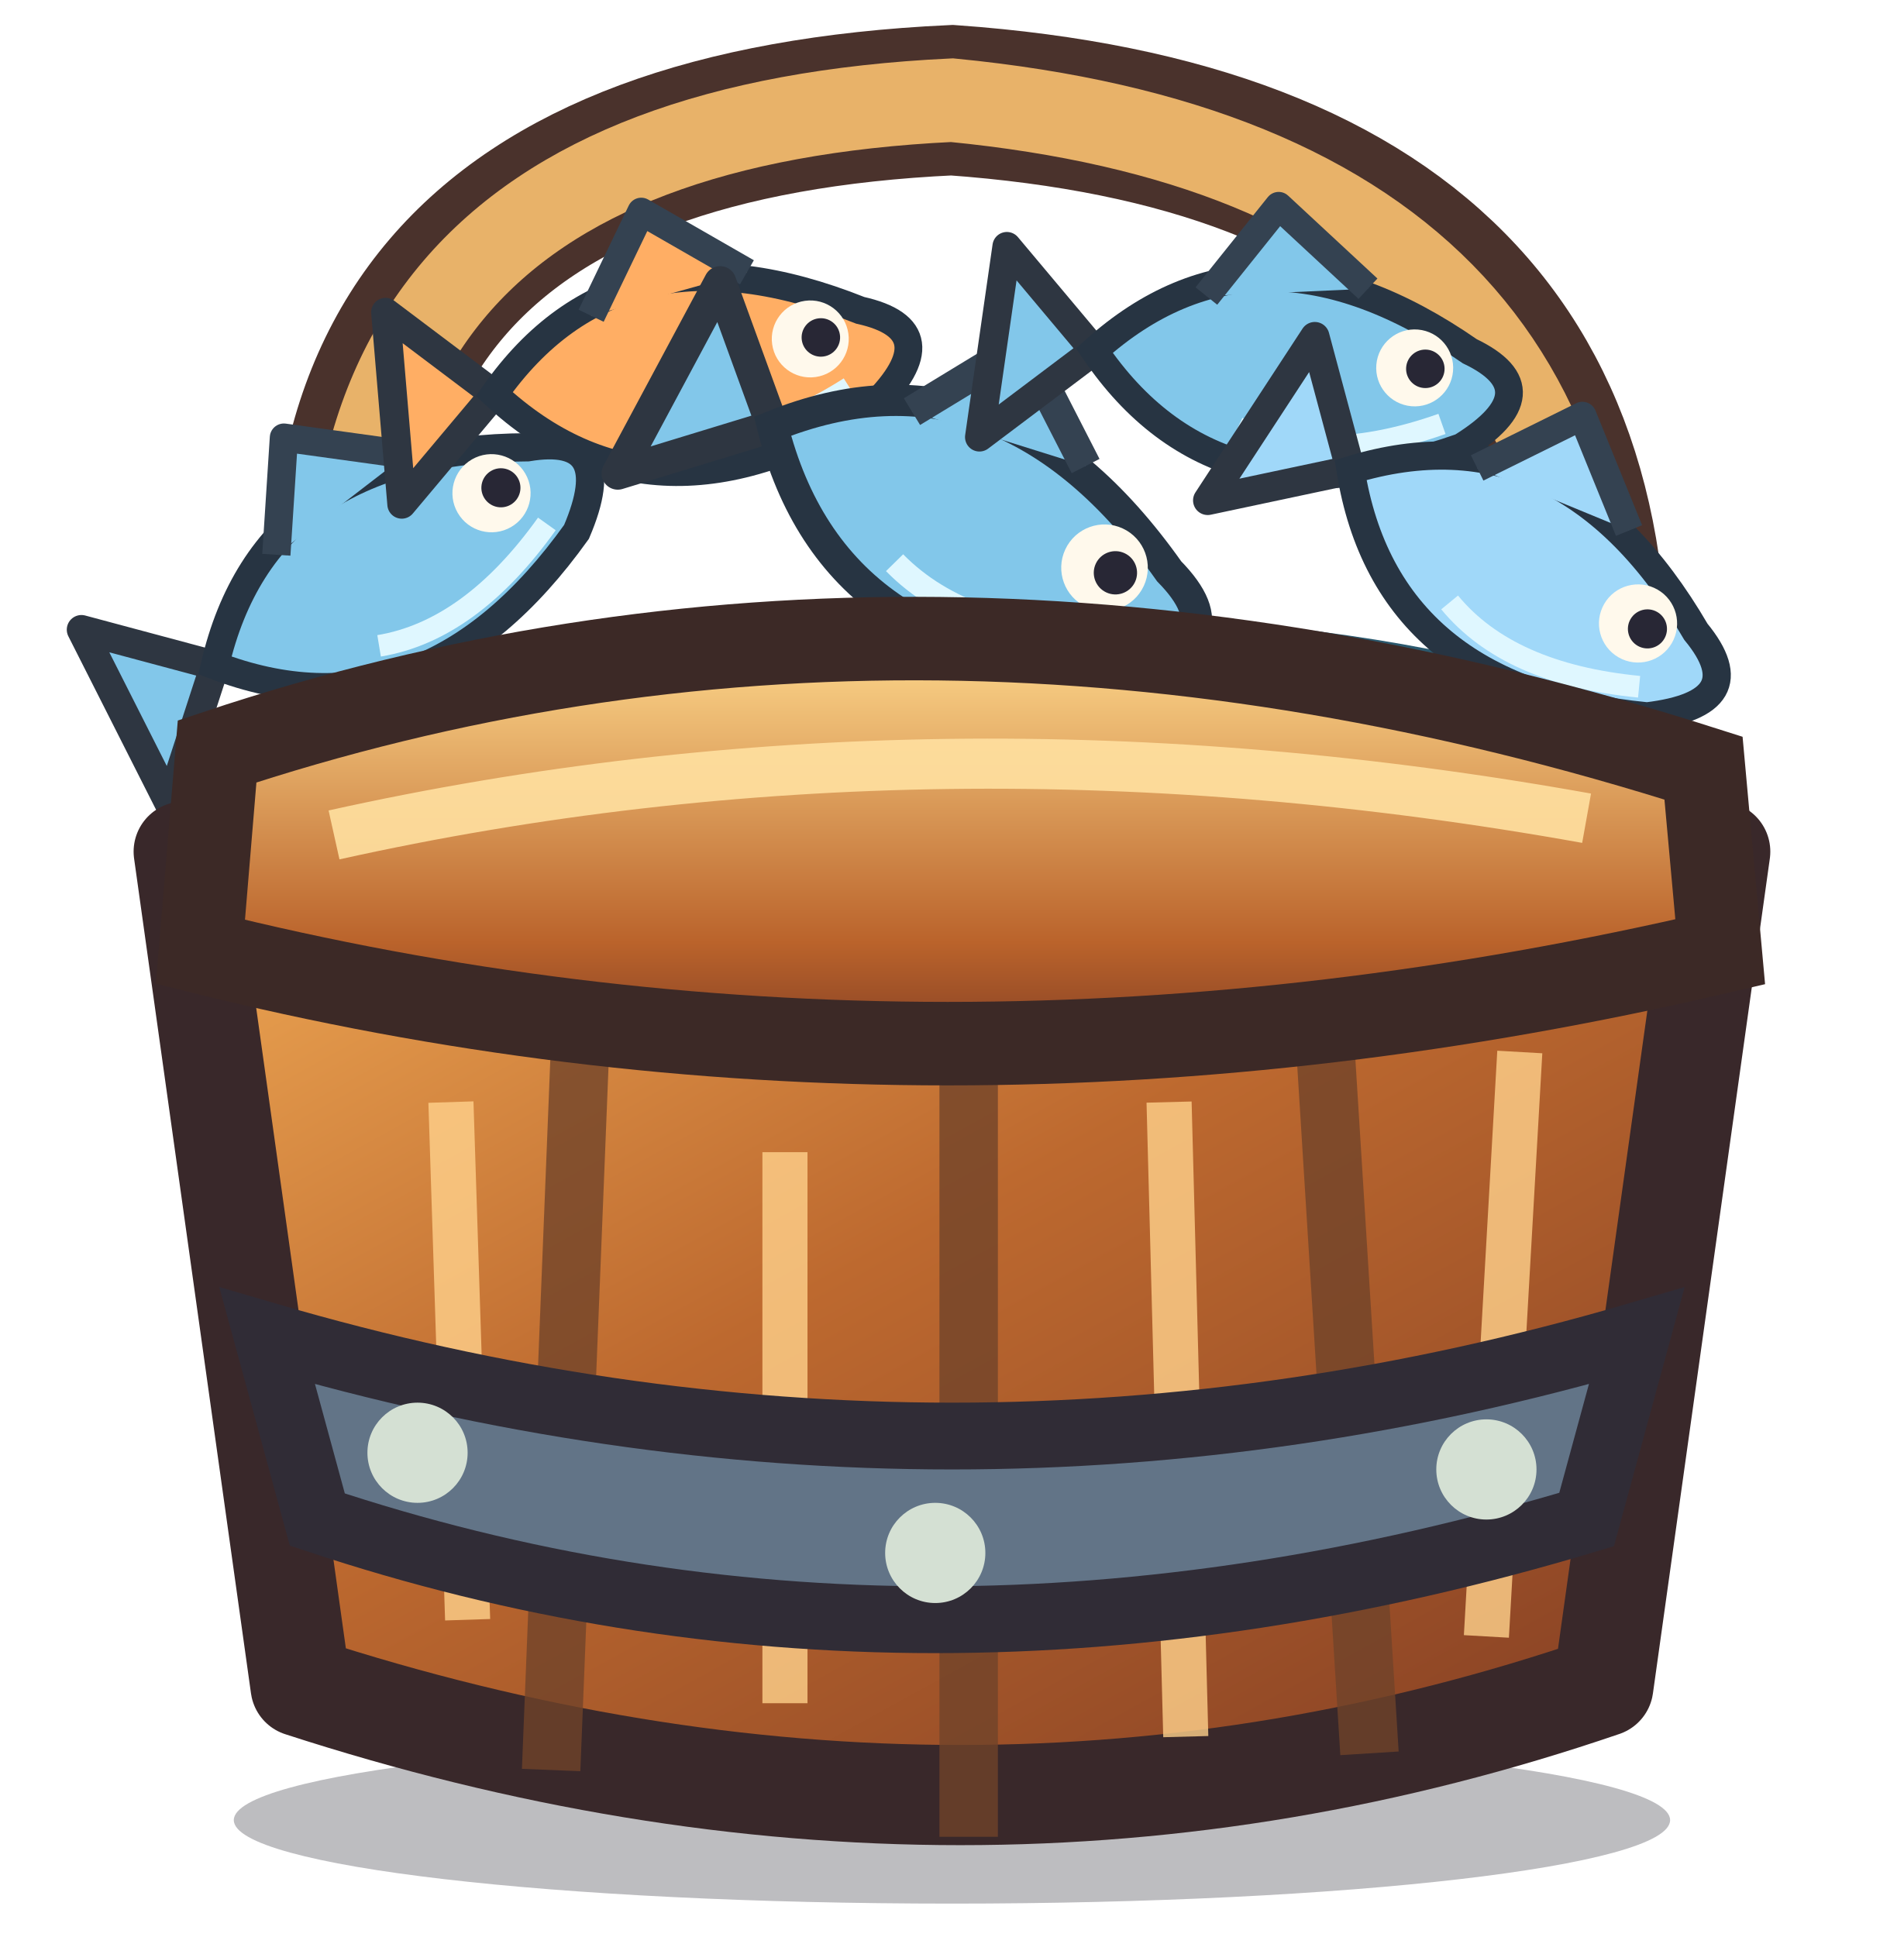
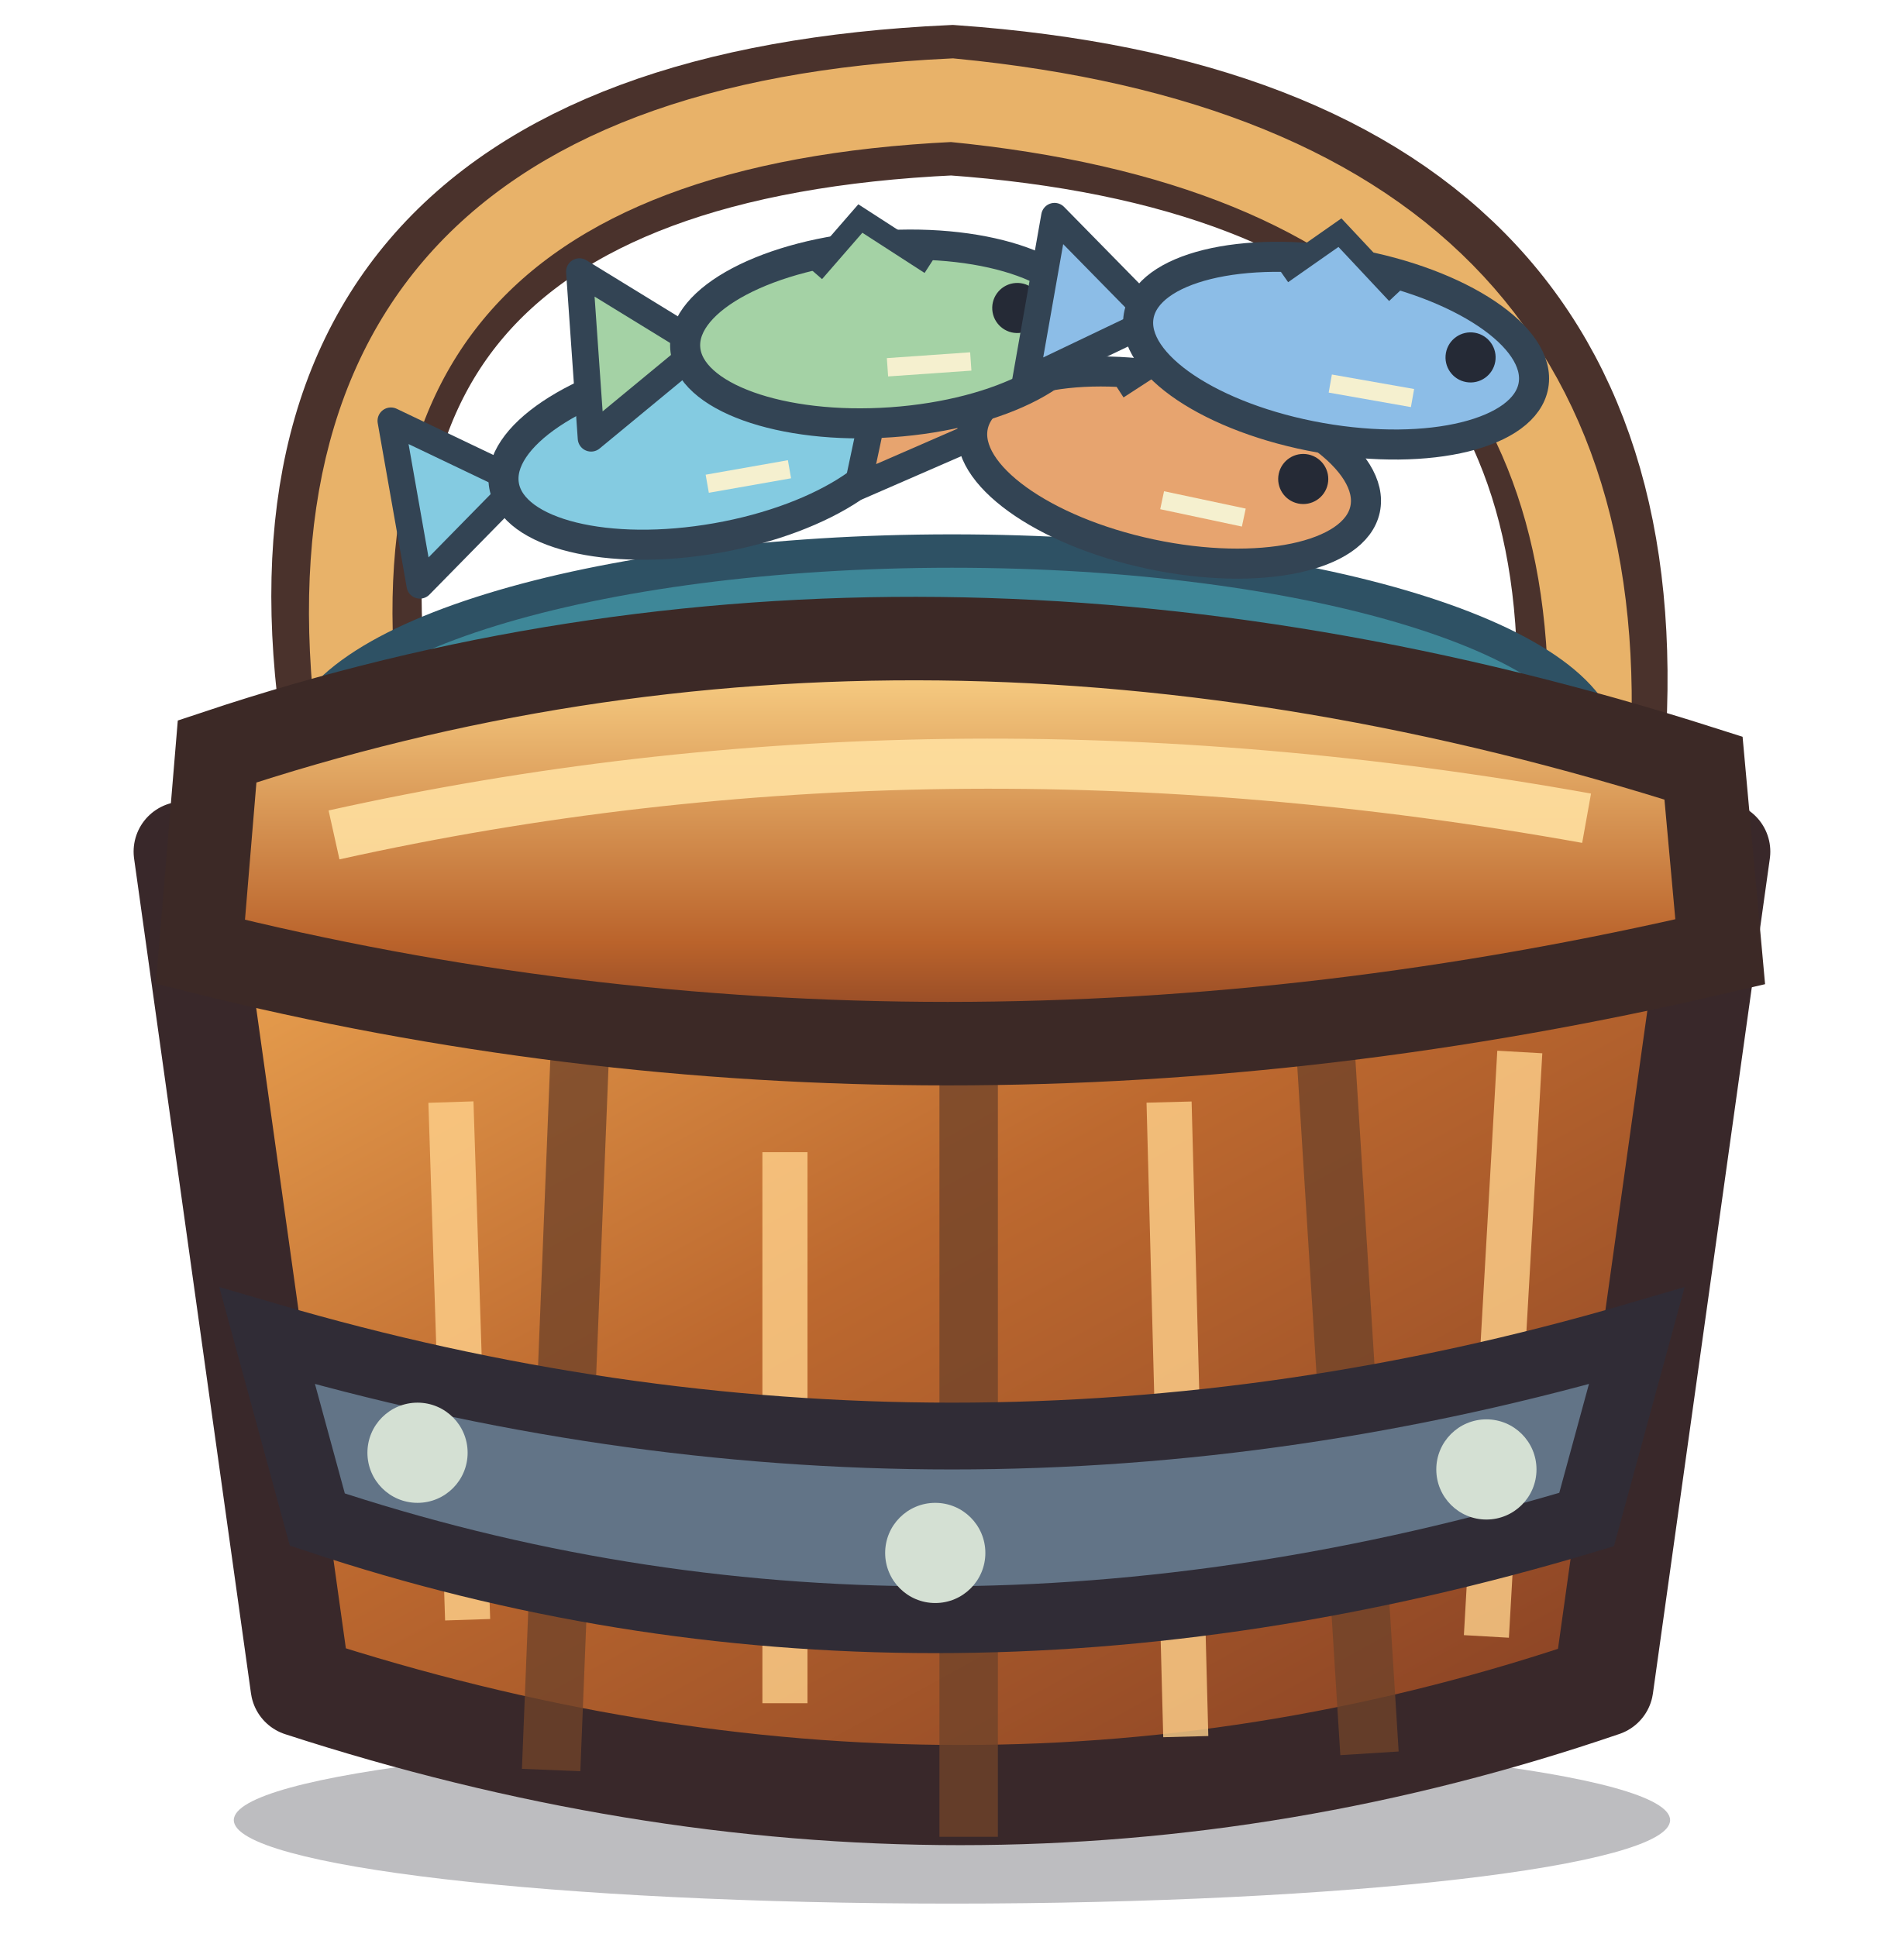
<svg xmlns="http://www.w3.org/2000/svg" viewBox="0 0 114 116" role="img" aria-label="Ведро с рыбой, состояние mid">
  <defs>
    <linearGradient id="wood" x1="0" x2=".9" y1="0" y2="1">
      <stop stop-color="#f0aa55" />
      <stop offset=".46" stop-color="#bd692f" />
      <stop offset="1" stop-color="#864024" />
    </linearGradient>
    <linearGradient id="rim" x1="0" x2="0" y1="0" y2="1">
      <stop stop-color="#ffda8d" />
      <stop offset=".75" stop-color="#ba632b" />
      <stop offset="1" stop-color="#864125" />
    </linearGradient>
  </defs>
  <ellipse cx="57" cy="109" rx="43" ry="5" fill="#21202b" opacity=".3" />
  <path d="M22 47Q14 8 57 6Q99 9 95 47" fill="none" stroke="#4a322c" stroke-width="9" stroke-linecap="round" />
  <path d="M22 47Q15 8 57 6Q98 10 95 47" stroke="#e8b269" stroke-width="5" fill="none" stroke-linecap="round" />
-   <ellipse cx="57" cy="47" rx="42" ry="9" fill="#49a7c7" stroke="#2b596e" stroke-width="3" />
-   <g transform="translate(23 34) rotate(-30) scale(0.65)">
-     <path d="M-18 0L-27 -9L-28 9Z" fill="#82c7ea" stroke="#2e3641" stroke-width="2.7" stroke-linejoin="round" />
-     <path d="M-18 0Q-4 -15 17 -3Q25 0 17 6Q-5 16 -18 0Z" fill="#82c7ea" stroke="#273442" stroke-width="2.6" />
-     <path d="M-8 -6L-2 -15L7 -8" fill="#82c7ea" stroke="#344251" stroke-width="2.6" stroke-linejoin="round" />
-     <path d="M-4 6Q4 9 15 4" stroke="#dff7ff" stroke-width="2" fill="none" />
-     <circle cx="12" cy="-1" r="3.6" fill="#fff9ec" />
-     <circle cx="13" cy="-1" r="1.8" fill="#282735" />
-   </g>
-   <g transform="translate(41 22) rotate(-8) scale(0.64)">
-     <path d="M-18 0L-27 -9L-28 9Z" fill="#ffae64" stroke="#2e3641" stroke-width="2.7" stroke-linejoin="round" />
-     <path d="M-18 0Q-4 -15 17 -3Q25 0 17 6Q-5 16 -18 0Z" fill="#ffae64" stroke="#273442" stroke-width="2.6" />
-     <path d="M-8 -6L-2 -15L7 -8" fill="#ffae64" stroke="#344251" stroke-width="2.6" stroke-linejoin="round" />
-     <path d="M-4 6Q4 9 15 4" stroke="#dff7ff" stroke-width="2" fill="none" />
-     <circle cx="12" cy="-1" r="3.6" fill="#fff9ec" />
-     <circle cx="13" cy="-1" r="1.8" fill="#282735" />
-   </g>
-   <g transform="translate(58 31) rotate(25) scale(0.72)">
-     <path d="M-18 0L-27 -9L-28 9Z" fill="#82c7ea" stroke="#2e3641" stroke-width="2.7" stroke-linejoin="round" />
-     <path d="M-18 0Q-4 -15 17 -3Q25 0 17 6Q-5 16 -18 0Z" fill="#82c7ea" stroke="#273442" stroke-width="2.6" />
-     <path d="M-8 -6L-2 -15L7 -8" fill="#82c7ea" stroke="#344251" stroke-width="2.6" stroke-linejoin="round" />
-     <path d="M-4 6Q4 9 15 4" stroke="#dff7ff" stroke-width="2" fill="none" />
-     <circle cx="12" cy="-1" r="3.6" fill="#fff9ec" />
-     <circle cx="13" cy="-1" r="1.8" fill="#282735" />
-   </g>
-   <g transform="translate(77 22) rotate(5) scale(0.64)">
-     <path d="M-18 0L-27 -9L-28 9Z" fill="#82c7ea" stroke="#2e3641" stroke-width="2.7" stroke-linejoin="round" />
-     <path d="M-18 0Q-4 -15 17 -3Q25 0 17 6Q-5 16 -18 0Z" fill="#82c7ea" stroke="#273442" stroke-width="2.6" />
-     <path d="M-8 -6L-2 -15L7 -8" fill="#82c7ea" stroke="#344251" stroke-width="2.6" stroke-linejoin="round" />
-     <path d="M-4 6Q4 9 15 4" stroke="#dff7ff" stroke-width="2" fill="none" />
-     <circle cx="12" cy="-1" r="3.6" fill="#fff9ec" />
-     <circle cx="13" cy="-1" r="1.8" fill="#282735" />
-   </g>
-   <g transform="translate(91 34) rotate(30) scale(0.65)">
-     <path d="M-18 0L-27 -9L-28 9Z" fill="#a0d8f9" stroke="#2e3641" stroke-width="2.7" stroke-linejoin="round" />
-     <path d="M-18 0Q-4 -15 17 -3Q25 0 17 6Q-5 16 -18 0Z" fill="#a0d8f9" stroke="#273442" stroke-width="2.6" />
-     <path d="M-8 -6L-2 -15L7 -8" fill="#a0d8f9" stroke="#344251" stroke-width="2.6" stroke-linejoin="round" />
-     <path d="M-4 6Q4 9 15 4" stroke="#dff7ff" stroke-width="2" fill="none" />
-     <circle cx="12" cy="-1" r="3.6" fill="#fff9ec" />
-     <circle cx="13" cy="-1" r="1.8" fill="#282735" />
-   </g>
+   <ellipse cx="57" cy="47" rx="42" ry="9" fill="#4d3326" stroke="#2b2020" stroke-width="3" />
  <path d="M11 51Q57 61 103 51L96 101Q58 114 18 101Z" fill="url(#wood)" stroke="#39282a" stroke-width="6" stroke-linejoin="round" />
  <path d="M35 56L33 106M58 62L58 110M79 57L82 105" stroke="#704329" stroke-width="3.5" opacity=".78" />
  <path d="M27 66L28 97M47 69L47 102M70 66L71 104M91 63L89 98" stroke="#ffd18b" stroke-width="2.7" opacity=".8" />
  <path d="M16 80Q57 92 98 80L95 91Q55 103 19 91Z" fill="#627487" stroke="#302c36" stroke-width="4" />
  <circle cx="25" cy="87" r="3" fill="#d4e0d3" />
  <circle cx="56" cy="93" r="3" fill="#d4e0d3" />
  <circle cx="89" cy="88" r="3" fill="#d4e0d3" />
+   <ellipse cx="57" cy="45" rx="39" ry="12" fill="#3e8798" stroke="#2e5164" stroke-width="2" />
+   <defs>
+     <clipPath id="fish-opening">
+       <rect x="20" y="8" width="75" height="30" />
+     </clipPath>
+   </defs>
+   <g clip-path="url(#fish-opening)">
+     <g transform="translate(42 27) rotate(-10)">
+       <path d="M-11 0 -18 -5 -18 5Z" fill="#84cbe1" stroke="#334454" stroke-width="1.6" stroke-linejoin="round" />
+       <ellipse cx="0" cy="0" rx="12" ry="5.3" fill="#84cbe1" stroke="#334454" stroke-width="1.8" />
+       <path d="M-4 -4 -1 -7 3 -4" stroke="#334454" stroke-width="1.3" fill="#84cbe1" />
+       <circle cx="8" cy="-1" r="1.5" fill="#252a36" />
+       <path d="M0 2 5 2" stroke="#f5f0cf" stroke-width="1.1" />
+     </g>
+     <g transform="translate(70 28) rotate(12)">
+       <path d="M-11 0 -18 -5 -18 5Z" fill="#e7a46f" stroke="#334454" stroke-width="1.6" stroke-linejoin="round" />
+       <ellipse cx="0" cy="0" rx="12" ry="5.3" fill="#e7a46f" stroke="#334454" stroke-width="1.8" />
+       <path d="M-4 -4 -1 -7 3 -4" stroke="#334454" stroke-width="1.3" fill="#e7a46f" />
+       <circle cx="8" cy="-1" r="1.5" fill="#252a36" />
+       <path d="M0 2 5 2" stroke="#f5f0cf" stroke-width="1.1" />
+     </g>
+     <g transform="translate(53 20) rotate(-4)">
+       <path d="M-11 0 -18 -5 -18 5Z" fill="#a4d2a5" stroke="#334454" stroke-width="1.6" stroke-linejoin="round" />
+       <ellipse cx="0" cy="0" rx="12" ry="5.3" fill="#a4d2a5" stroke="#334454" stroke-width="1.8" />
+       <path d="M-4 -4 -1 -7 3 -4" stroke="#334454" stroke-width="1.3" fill="#a4d2a5" />
+       <circle cx="8" cy="-1" r="1.5" fill="#252a36" />
+       <path d="M0 2 5 2" stroke="#f5f0cf" stroke-width="1.1" />
+     </g>
+     <g transform="translate(80 21) rotate(10)">
+       <path d="M-11 0 -18 -5 -18 5Z" fill="#8cbde7" stroke="#334454" stroke-width="1.6" stroke-linejoin="round" />
+       <ellipse cx="0" cy="0" rx="12" ry="5.3" fill="#8cbde7" stroke="#334454" stroke-width="1.8" />
+       <path d="M-4 -4 -1 -7 3 -4" stroke="#334454" stroke-width="1.3" fill="#8cbde7" />
+       <circle cx="8" cy="-1" r="1.5" fill="#252a36" />
+       <path d="M0 2 5 2" stroke="#f5f0cf" stroke-width="1.1" />
+     </g>
+   </g>
  <path d="M13 45Q55 31 102 46L103 57Q56 68 12 57Z" fill="url(#rim)" stroke="#3c2926" stroke-width="5" />
  <path d="M20 50Q56 42 95 49" stroke="#ffe0a0" stroke-width="3" fill="none" opacity=".9" />
</svg>
